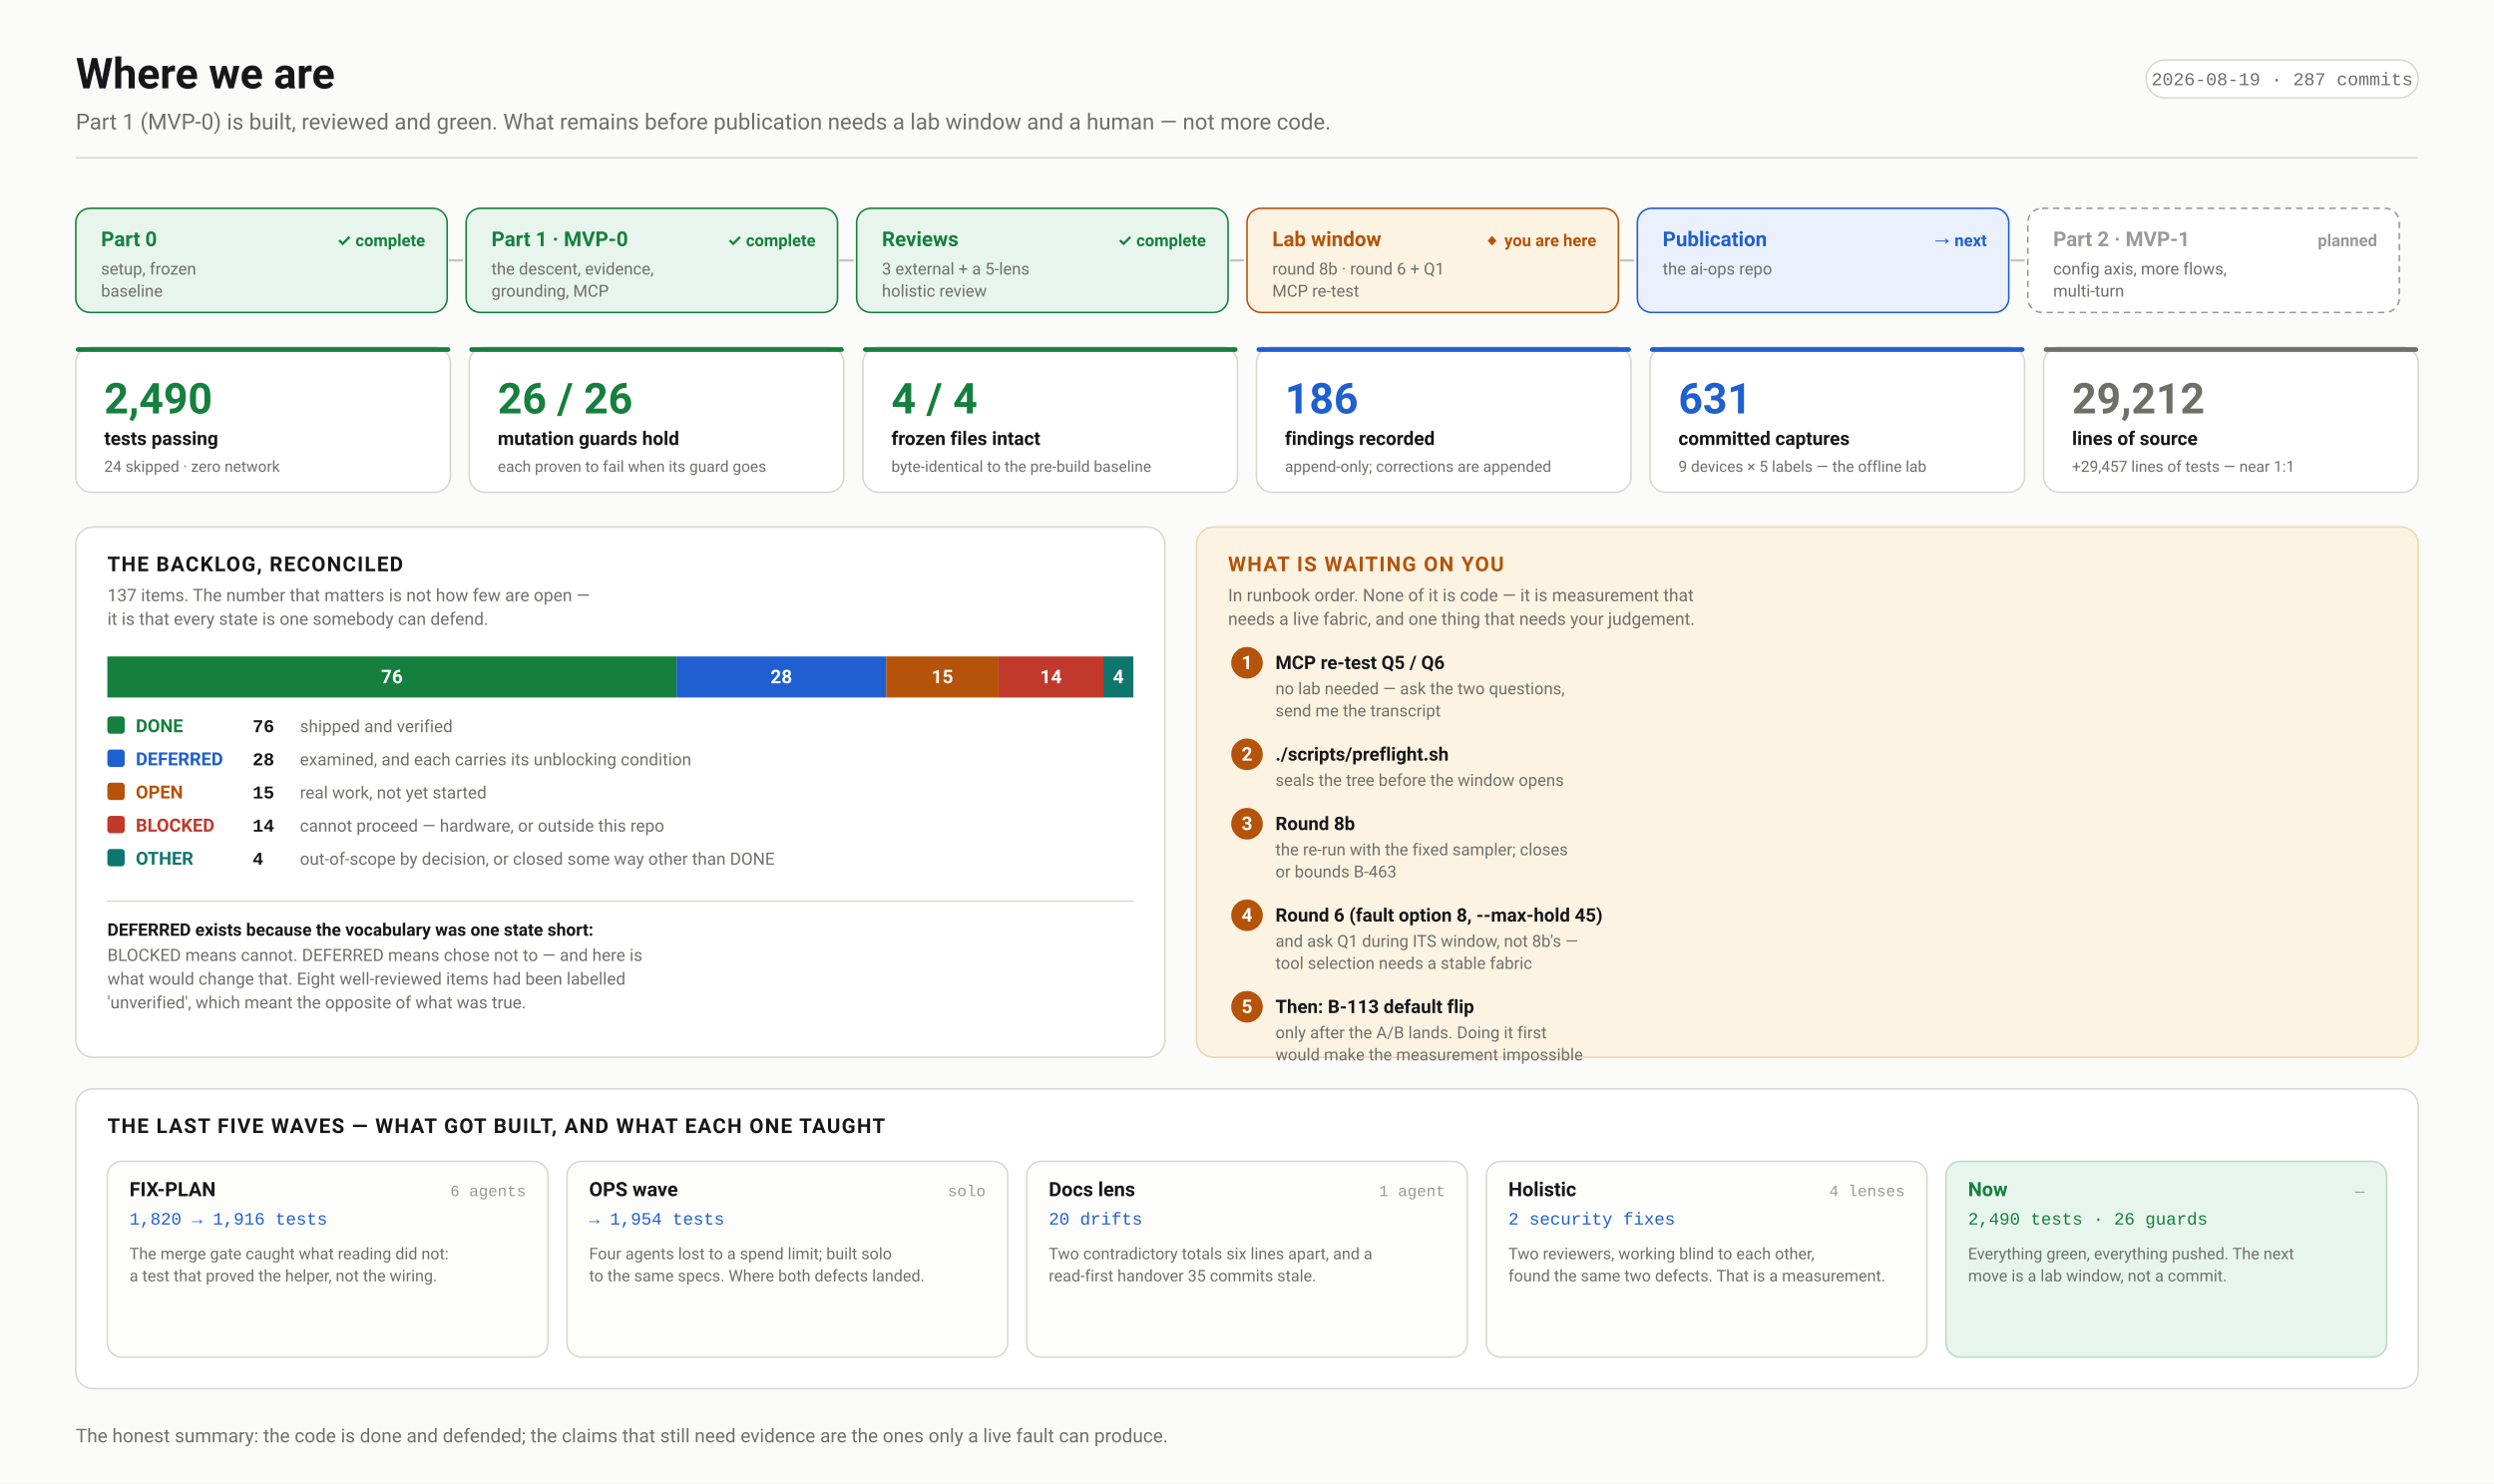
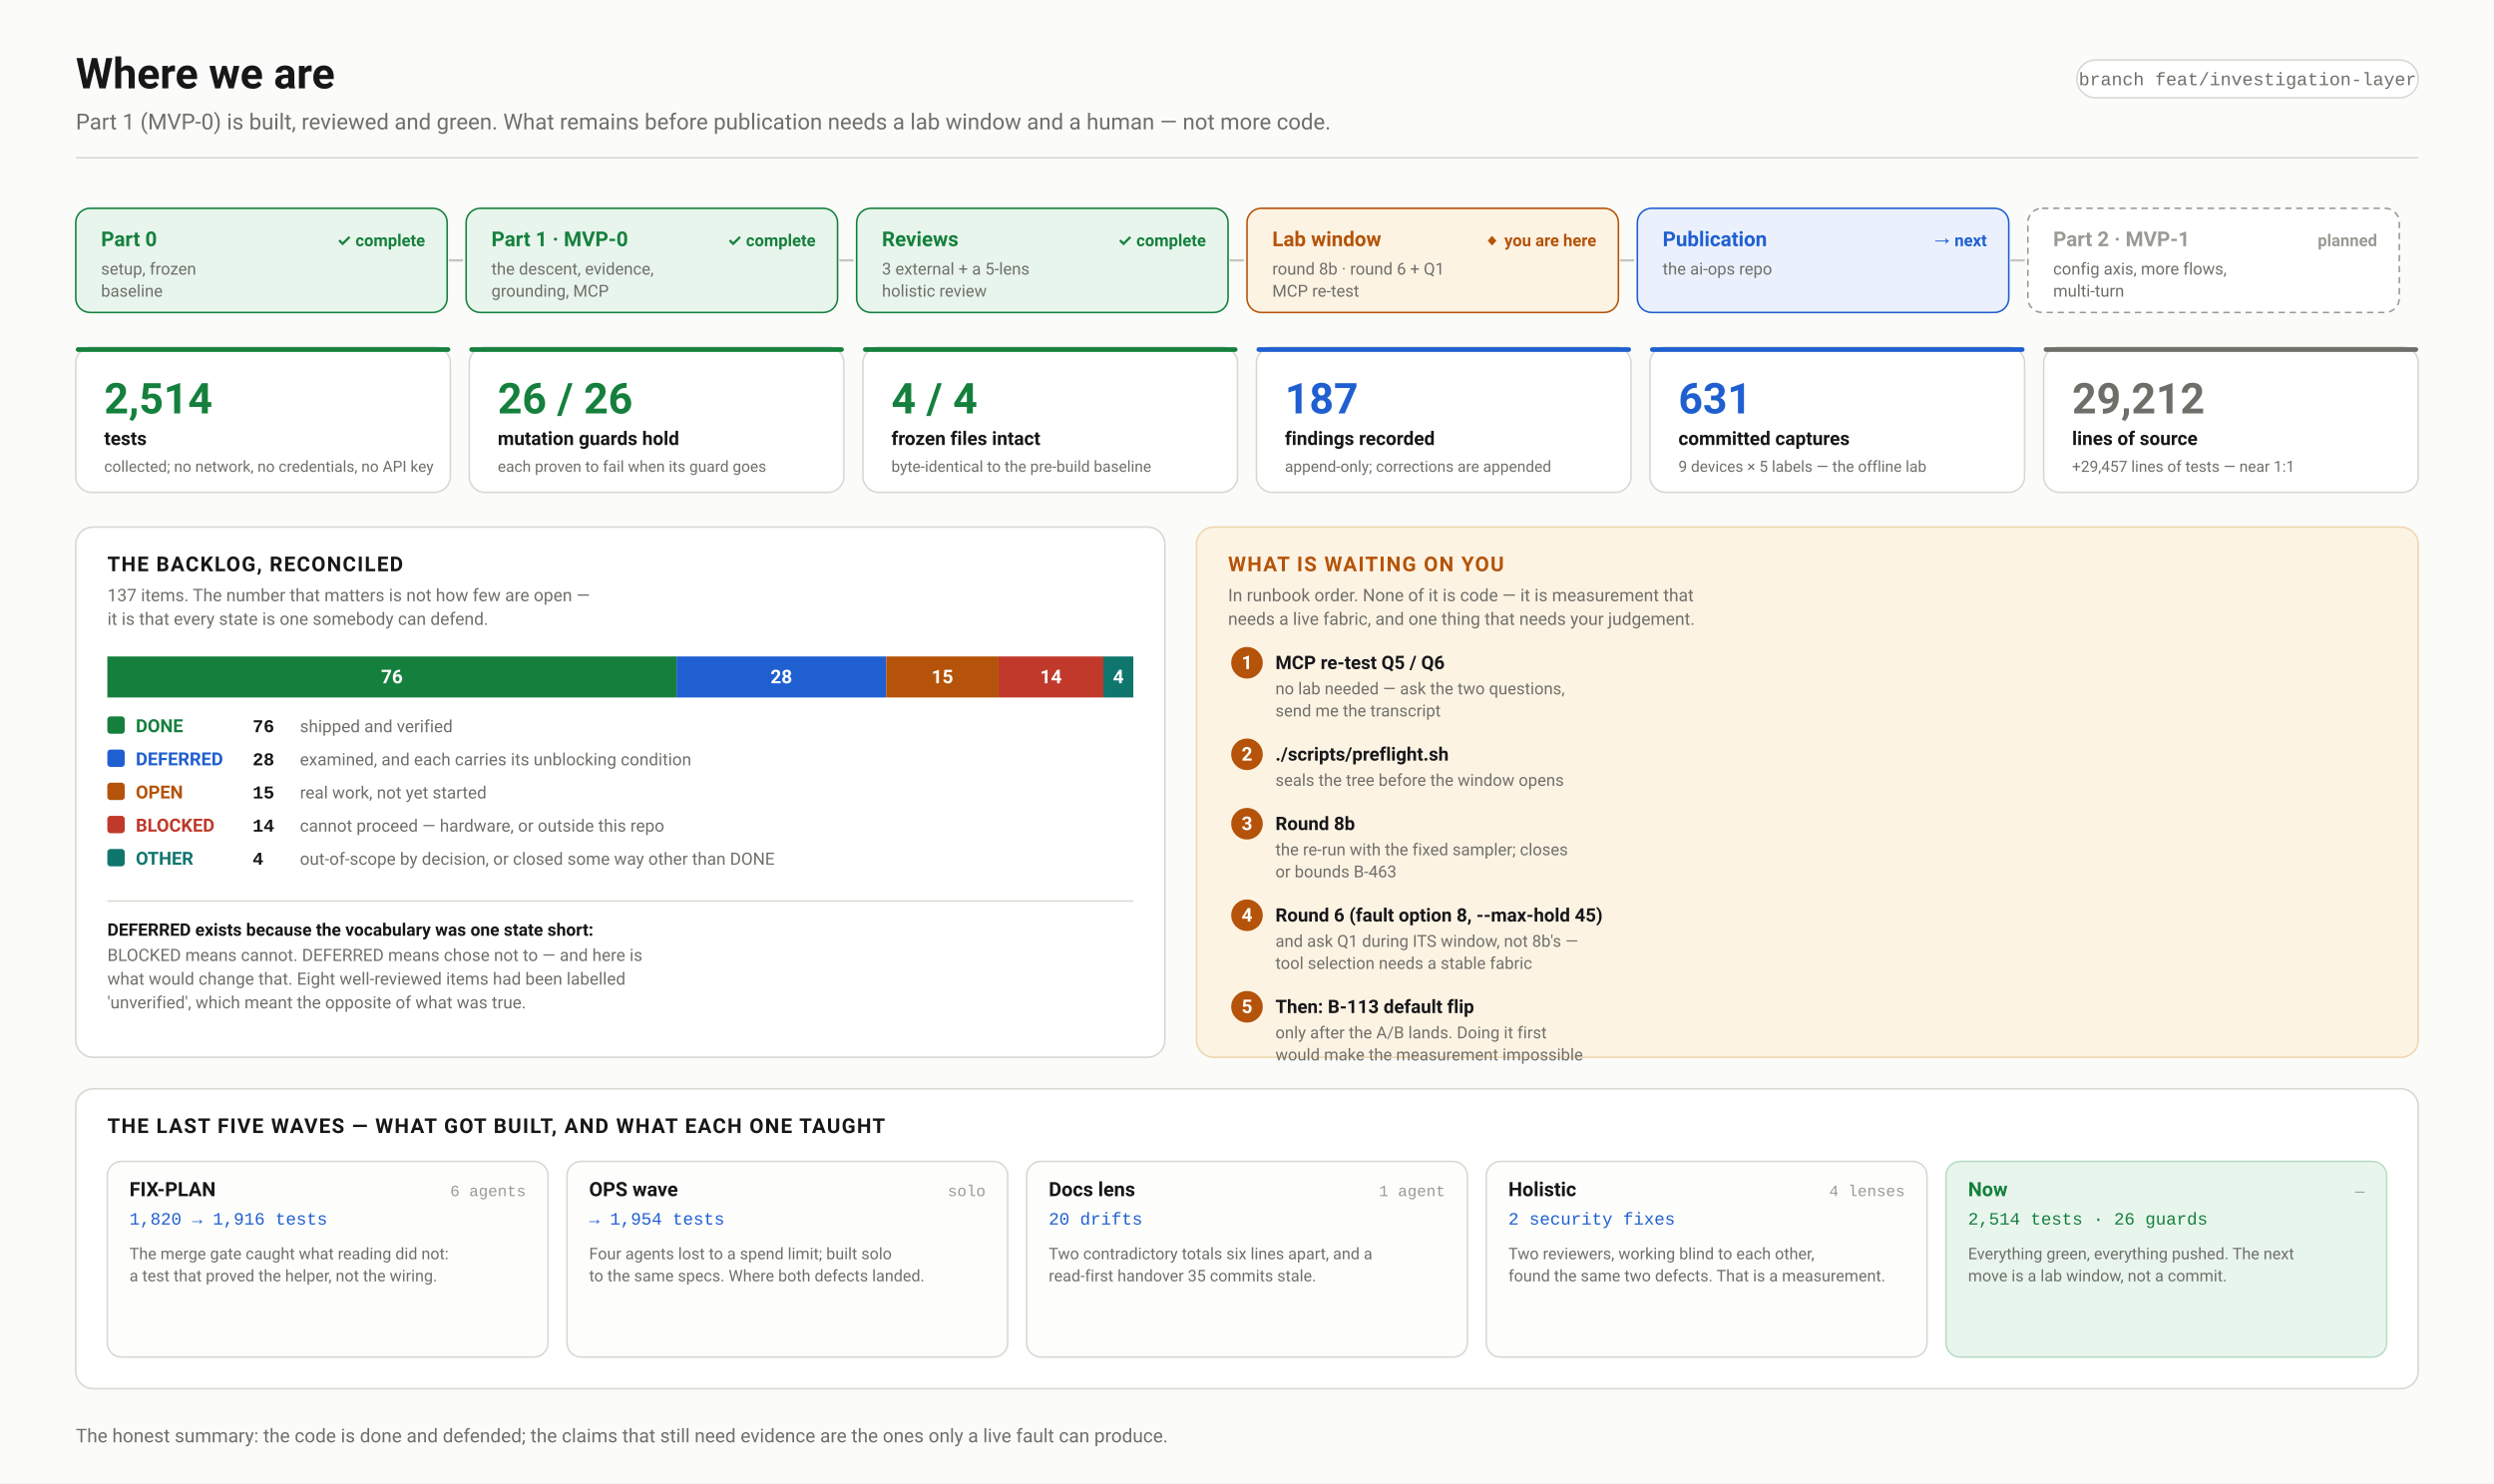
<svg xmlns="http://www.w3.org/2000/svg" width="1580" height="940" viewBox="0 0 1580 940" font-family="ui-sans-serif,-apple-system,'Segoe UI',Roboto,Helvetica,Arial,sans-serif">
  <defs>
    <marker id="arw" viewBox="0 0 10 10" refX="9" refY="5" markerWidth="6" markerHeight="6" orient="auto-start-reverse">
      <path d="M 0 0 L 10 5 L 0 10 z" fill="#6f6f6a" />
    </marker>
    <marker id="arwb" viewBox="0 0 10 10" refX="9" refY="5" markerWidth="6" markerHeight="6" orient="auto-start-reverse">
      <path d="M 0 0 L 10 5 L 0 10 z" fill="#1f5fd0" />
    </marker>
    <marker id="arwr" viewBox="0 0 10 10" refX="9" refY="5" markerWidth="6" markerHeight="6" orient="auto-start-reverse">
      <path d="M 0 0 L 10 5 L 0 10 z" fill="#c0392b" />
    </marker>
    <marker id="arwp" viewBox="0 0 10 10" refX="9" refY="5" markerWidth="6" markerHeight="6" orient="auto-start-reverse">
      <path d="M 0 0 L 10 5 L 0 10 z" fill="#6d28d9" />
    </marker>
    <marker id="arwg" viewBox="0 0 10 10" refX="9" refY="5" markerWidth="6" markerHeight="6" orient="auto-start-reverse">
      <path d="M 0 0 L 10 5 L 0 10 z" fill="#15803d" />
    </marker>
  </defs>
  <rect width="1580" height="940" fill="#fbfbf9" />
  <text x="48.0" y="56.0" font-family="ui-sans-serif,-apple-system,'Segoe UI',Roboto,Helvetica,Arial,sans-serif" font-size="27" font-weight="700" fill="#17171a" text-anchor="start">Where we are</text>
  <text x="48.0" y="82.0" font-family="ui-sans-serif,-apple-system,'Segoe UI',Roboto,Helvetica,Arial,sans-serif" font-size="14" font-weight="400" fill="#6f6f6a" text-anchor="start">Part 1 (MVP-0) is built, reviewed and green. What remains before publication needs a lab window and a human — not more code.</text>
-   <rect x="1359.6" y="38.0" width="172.4" height="24.0" rx="12" fill="#fff" stroke="#d8d8d2" stroke-width="1" />
-   <text x="1445.8" y="54.0" font-family="ui-monospace,'SF Mono',Menlo,Consolas,'Liberation Mono',monospace" font-size="11.5" font-weight="400" fill="#6f6f6a" text-anchor="middle">2026-08-19 · 287 commits</text>
+   <rect x="1315.7" y="38.0" width="216.3" height="24.0" rx="12" fill="#fff" stroke="#d8d8d2" stroke-width="1" />
+   <text x="1423.9" y="54.0" font-family="ui-monospace,'SF Mono',Menlo,Consolas,'Liberation Mono',monospace" font-size="11.5" font-weight="400" fill="#6f6f6a" text-anchor="middle">branch feat/investigation-layer</text>
  <line x1="48.0" y1="100.0" x2="1532.0" y2="100.0" stroke="#d8d8d2" stroke-width="1" />
  <rect x="48.0" y="132.0" width="235.3" height="66.0" rx="9" fill="#e8f5ec" stroke="#15803d" stroke-width="1" />
  <text x="64.0" y="156.0" font-family="ui-sans-serif,-apple-system,'Segoe UI',Roboto,Helvetica,Arial,sans-serif" font-size="13" font-weight="700" fill="#15803d" text-anchor="start">Part 0</text>
  <text x="64.0" y="174.0" font-family="ui-sans-serif,-apple-system,'Segoe UI',Roboto,Helvetica,Arial,sans-serif" font-size="10.5" font-weight="400" fill="#6f6f6a" text-anchor="start">setup, frozen</text>
  <text x="64.0" y="188.0" font-family="ui-sans-serif,-apple-system,'Segoe UI',Roboto,Helvetica,Arial,sans-serif" font-size="10.5" font-weight="400" fill="#6f6f6a" text-anchor="start">baseline</text>
  <text x="269.3" y="156.0" font-family="ui-sans-serif,-apple-system,'Segoe UI',Roboto,Helvetica,Arial,sans-serif" font-size="10.5" font-weight="700" fill="#15803d" text-anchor="end">✓ complete</text>
  <line x1="284.3" y1="165.0" x2="293.3" y2="165.0" stroke="#c6c6c0" stroke-width="1.5" />
  <rect x="295.3" y="132.0" width="235.3" height="66.0" rx="9" fill="#e8f5ec" stroke="#15803d" stroke-width="1" />
  <text x="311.3" y="156.0" font-family="ui-sans-serif,-apple-system,'Segoe UI',Roboto,Helvetica,Arial,sans-serif" font-size="13" font-weight="700" fill="#15803d" text-anchor="start">Part 1 · MVP-0</text>
  <text x="311.3" y="174.0" font-family="ui-sans-serif,-apple-system,'Segoe UI',Roboto,Helvetica,Arial,sans-serif" font-size="10.5" font-weight="400" fill="#6f6f6a" text-anchor="start">the descent, evidence,</text>
  <text x="311.3" y="188.0" font-family="ui-sans-serif,-apple-system,'Segoe UI',Roboto,Helvetica,Arial,sans-serif" font-size="10.5" font-weight="400" fill="#6f6f6a" text-anchor="start">grounding, MCP</text>
  <text x="516.7" y="156.0" font-family="ui-sans-serif,-apple-system,'Segoe UI',Roboto,Helvetica,Arial,sans-serif" font-size="10.5" font-weight="700" fill="#15803d" text-anchor="end">✓ complete</text>
  <line x1="531.7" y1="165.0" x2="540.7" y2="165.0" stroke="#c6c6c0" stroke-width="1.5" />
  <rect x="542.7" y="132.0" width="235.3" height="66.0" rx="9" fill="#e8f5ec" stroke="#15803d" stroke-width="1" />
  <text x="558.7" y="156.0" font-family="ui-sans-serif,-apple-system,'Segoe UI',Roboto,Helvetica,Arial,sans-serif" font-size="13" font-weight="700" fill="#15803d" text-anchor="start">Reviews</text>
  <text x="558.7" y="174.0" font-family="ui-sans-serif,-apple-system,'Segoe UI',Roboto,Helvetica,Arial,sans-serif" font-size="10.5" font-weight="400" fill="#6f6f6a" text-anchor="start">3 external + a 5-lens</text>
  <text x="558.7" y="188.0" font-family="ui-sans-serif,-apple-system,'Segoe UI',Roboto,Helvetica,Arial,sans-serif" font-size="10.5" font-weight="400" fill="#6f6f6a" text-anchor="start">holistic review</text>
  <text x="764.0" y="156.0" font-family="ui-sans-serif,-apple-system,'Segoe UI',Roboto,Helvetica,Arial,sans-serif" font-size="10.5" font-weight="700" fill="#15803d" text-anchor="end">✓ complete</text>
  <line x1="779.0" y1="165.0" x2="788.0" y2="165.0" stroke="#c6c6c0" stroke-width="1.5" />
  <rect x="790.0" y="132.0" width="235.3" height="66.0" rx="9" fill="#fdf3e3" stroke="#b45309" stroke-width="1" />
  <text x="806.0" y="156.0" font-family="ui-sans-serif,-apple-system,'Segoe UI',Roboto,Helvetica,Arial,sans-serif" font-size="13" font-weight="700" fill="#b45309" text-anchor="start">Lab window</text>
  <text x="806.0" y="174.0" font-family="ui-sans-serif,-apple-system,'Segoe UI',Roboto,Helvetica,Arial,sans-serif" font-size="10.5" font-weight="400" fill="#6f6f6a" text-anchor="start">round 8b · round 6 + Q1</text>
  <text x="806.0" y="188.0" font-family="ui-sans-serif,-apple-system,'Segoe UI',Roboto,Helvetica,Arial,sans-serif" font-size="10.5" font-weight="400" fill="#6f6f6a" text-anchor="start">MCP re-test</text>
  <text x="1011.3" y="156.0" font-family="ui-sans-serif,-apple-system,'Segoe UI',Roboto,Helvetica,Arial,sans-serif" font-size="10.5" font-weight="700" fill="#b45309" text-anchor="end">◆ you are here</text>
  <line x1="1026.3" y1="165.0" x2="1035.3" y2="165.0" stroke="#c6c6c0" stroke-width="1.5" />
  <rect x="1037.3" y="132.0" width="235.3" height="66.0" rx="9" fill="#eaf1fd" stroke="#1f5fd0" stroke-width="1" />
  <text x="1053.3" y="156.0" font-family="ui-sans-serif,-apple-system,'Segoe UI',Roboto,Helvetica,Arial,sans-serif" font-size="13" font-weight="700" fill="#1f5fd0" text-anchor="start">Publication</text>
  <text x="1053.3" y="174.0" font-family="ui-sans-serif,-apple-system,'Segoe UI',Roboto,Helvetica,Arial,sans-serif" font-size="10.5" font-weight="400" fill="#6f6f6a" text-anchor="start">the ai-ops repo</text>
  <text x="1258.7" y="156.0" font-family="ui-sans-serif,-apple-system,'Segoe UI',Roboto,Helvetica,Arial,sans-serif" font-size="10.5" font-weight="700" fill="#1f5fd0" text-anchor="end">→ next</text>
  <line x1="1273.7" y1="165.0" x2="1282.7" y2="165.0" stroke="#c6c6c0" stroke-width="1.5" />
  <rect x="1284.7" y="132.0" width="235.3" height="66.0" rx="9" fill="#ffffff" stroke="#9a9a94" stroke-width="1" stroke-dasharray="4 3" />
  <text x="1300.7" y="156.0" font-family="ui-sans-serif,-apple-system,'Segoe UI',Roboto,Helvetica,Arial,sans-serif" font-size="13" font-weight="700" fill="#9a9a94" text-anchor="start">Part 2 · MVP-1</text>
  <text x="1300.7" y="174.0" font-family="ui-sans-serif,-apple-system,'Segoe UI',Roboto,Helvetica,Arial,sans-serif" font-size="10.5" font-weight="400" fill="#6f6f6a" text-anchor="start">config axis, more flows,</text>
  <text x="1300.7" y="188.0" font-family="ui-sans-serif,-apple-system,'Segoe UI',Roboto,Helvetica,Arial,sans-serif" font-size="10.5" font-weight="400" fill="#6f6f6a" text-anchor="start">multi-turn</text>
  <text x="1506.0" y="156.0" font-family="ui-sans-serif,-apple-system,'Segoe UI',Roboto,Helvetica,Arial,sans-serif" font-size="10.5" font-weight="700" fill="#9a9a94" text-anchor="end">planned</text>
  <rect x="48.0" y="220.0" width="237.3" height="92.0" rx="10" fill="#ffffff" stroke="#d8d8d2" stroke-width="1" />
  <rect x="48.0" y="220.0" width="237.3" height="3.0" rx="1.5" fill="#15803d" stroke="none" stroke-width="1" />
-   <text x="66.0" y="262.0" font-family="ui-sans-serif,-apple-system,'Segoe UI',Roboto,Helvetica,Arial,sans-serif" font-size="27" font-weight="700" fill="#15803d" text-anchor="start">2,490</text>
-   <text x="66.0" y="282.0" font-family="ui-sans-serif,-apple-system,'Segoe UI',Roboto,Helvetica,Arial,sans-serif" font-size="12" font-weight="600" fill="#17171a" text-anchor="start">tests passing</text>
-   <text x="66.0" y="299.0" font-family="ui-sans-serif,-apple-system,'Segoe UI',Roboto,Helvetica,Arial,sans-serif" font-size="9.8" font-weight="400" fill="#6f6f6a" text-anchor="start">24 skipped · zero network</text>
+   <text x="66.0" y="262.0" font-family="ui-sans-serif,-apple-system,'Segoe UI',Roboto,Helvetica,Arial,sans-serif" font-size="27" font-weight="700" fill="#15803d" text-anchor="start">2,514</text>
+   <text x="66.0" y="282.0" font-family="ui-sans-serif,-apple-system,'Segoe UI',Roboto,Helvetica,Arial,sans-serif" font-size="12" font-weight="600" fill="#17171a" text-anchor="start">tests</text>
+   <text x="66.0" y="299.0" font-family="ui-sans-serif,-apple-system,'Segoe UI',Roboto,Helvetica,Arial,sans-serif" font-size="9.8" font-weight="400" fill="#6f6f6a" text-anchor="start">collected; no network, no credentials, no API key</text>
  <rect x="297.3" y="220.0" width="237.3" height="92.0" rx="10" fill="#ffffff" stroke="#d8d8d2" stroke-width="1" />
  <rect x="297.3" y="220.0" width="237.3" height="3.0" rx="1.5" fill="#15803d" stroke="none" stroke-width="1" />
  <text x="315.3" y="262.0" font-family="ui-sans-serif,-apple-system,'Segoe UI',Roboto,Helvetica,Arial,sans-serif" font-size="27" font-weight="700" fill="#15803d" text-anchor="start">26 / 26</text>
  <text x="315.3" y="282.0" font-family="ui-sans-serif,-apple-system,'Segoe UI',Roboto,Helvetica,Arial,sans-serif" font-size="12" font-weight="600" fill="#17171a" text-anchor="start">mutation guards hold</text>
  <text x="315.3" y="299.0" font-family="ui-sans-serif,-apple-system,'Segoe UI',Roboto,Helvetica,Arial,sans-serif" font-size="9.8" font-weight="400" fill="#6f6f6a" text-anchor="start">each proven to fail when its guard goes</text>
  <rect x="546.7" y="220.0" width="237.3" height="92.0" rx="10" fill="#ffffff" stroke="#d8d8d2" stroke-width="1" />
  <rect x="546.7" y="220.0" width="237.3" height="3.0" rx="1.5" fill="#15803d" stroke="none" stroke-width="1" />
  <text x="564.7" y="262.0" font-family="ui-sans-serif,-apple-system,'Segoe UI',Roboto,Helvetica,Arial,sans-serif" font-size="27" font-weight="700" fill="#15803d" text-anchor="start">4 / 4</text>
  <text x="564.7" y="282.0" font-family="ui-sans-serif,-apple-system,'Segoe UI',Roboto,Helvetica,Arial,sans-serif" font-size="12" font-weight="600" fill="#17171a" text-anchor="start">frozen files intact</text>
  <text x="564.7" y="299.0" font-family="ui-sans-serif,-apple-system,'Segoe UI',Roboto,Helvetica,Arial,sans-serif" font-size="9.8" font-weight="400" fill="#6f6f6a" text-anchor="start">byte-identical to the pre-build baseline</text>
  <rect x="796.0" y="220.0" width="237.3" height="92.0" rx="10" fill="#ffffff" stroke="#d8d8d2" stroke-width="1" />
  <rect x="796.0" y="220.0" width="237.3" height="3.0" rx="1.5" fill="#1f5fd0" stroke="none" stroke-width="1" />
-   <text x="814.0" y="262.0" font-family="ui-sans-serif,-apple-system,'Segoe UI',Roboto,Helvetica,Arial,sans-serif" font-size="27" font-weight="700" fill="#1f5fd0" text-anchor="start">186</text>
+   <text x="814.0" y="262.0" font-family="ui-sans-serif,-apple-system,'Segoe UI',Roboto,Helvetica,Arial,sans-serif" font-size="27" font-weight="700" fill="#1f5fd0" text-anchor="start">187</text>
  <text x="814.0" y="282.0" font-family="ui-sans-serif,-apple-system,'Segoe UI',Roboto,Helvetica,Arial,sans-serif" font-size="12" font-weight="600" fill="#17171a" text-anchor="start">findings recorded</text>
  <text x="814.0" y="299.0" font-family="ui-sans-serif,-apple-system,'Segoe UI',Roboto,Helvetica,Arial,sans-serif" font-size="9.8" font-weight="400" fill="#6f6f6a" text-anchor="start">append-only; corrections are appended</text>
  <rect x="1045.3" y="220.0" width="237.3" height="92.0" rx="10" fill="#ffffff" stroke="#d8d8d2" stroke-width="1" />
  <rect x="1045.3" y="220.0" width="237.3" height="3.0" rx="1.5" fill="#1f5fd0" stroke="none" stroke-width="1" />
  <text x="1063.3" y="262.0" font-family="ui-sans-serif,-apple-system,'Segoe UI',Roboto,Helvetica,Arial,sans-serif" font-size="27" font-weight="700" fill="#1f5fd0" text-anchor="start">631</text>
  <text x="1063.3" y="282.0" font-family="ui-sans-serif,-apple-system,'Segoe UI',Roboto,Helvetica,Arial,sans-serif" font-size="12" font-weight="600" fill="#17171a" text-anchor="start">committed captures</text>
  <text x="1063.3" y="299.0" font-family="ui-sans-serif,-apple-system,'Segoe UI',Roboto,Helvetica,Arial,sans-serif" font-size="9.8" font-weight="400" fill="#6f6f6a" text-anchor="start">9 devices × 5 labels — the offline lab</text>
  <rect x="1294.7" y="220.0" width="237.3" height="92.0" rx="10" fill="#ffffff" stroke="#d8d8d2" stroke-width="1" />
  <rect x="1294.7" y="220.0" width="237.3" height="3.0" rx="1.5" fill="#6f6f6a" stroke="none" stroke-width="1" />
  <text x="1312.7" y="262.0" font-family="ui-sans-serif,-apple-system,'Segoe UI',Roboto,Helvetica,Arial,sans-serif" font-size="27" font-weight="700" fill="#6f6f6a" text-anchor="start">29,212</text>
  <text x="1312.7" y="282.0" font-family="ui-sans-serif,-apple-system,'Segoe UI',Roboto,Helvetica,Arial,sans-serif" font-size="12" font-weight="600" fill="#17171a" text-anchor="start">lines of source</text>
  <text x="1312.7" y="299.0" font-family="ui-sans-serif,-apple-system,'Segoe UI',Roboto,Helvetica,Arial,sans-serif" font-size="9.8" font-weight="400" fill="#6f6f6a" text-anchor="start">+29,457 lines of tests — near 1:1</text>
  <rect x="48.0" y="334.0" width="690.0" height="336.0" rx="11" fill="#ffffff" stroke="#d8d8d2" stroke-width="1" />
  <text x="68.0" y="362.0" font-family="ui-sans-serif,-apple-system,'Segoe UI',Roboto,Helvetica,Arial,sans-serif" font-size="13" font-weight="700" fill="#17171a" text-anchor="start" letter-spacing="0.8">THE BACKLOG, RECONCILED</text>
  <text x="68.0" y="381.0" font-family="ui-sans-serif,-apple-system,'Segoe UI',Roboto,Helvetica,Arial,sans-serif" font-size="11" font-weight="400" fill="#6f6f6a" text-anchor="start">137 items. The number that matters is not how few are open —</text>
  <text x="68.0" y="396.0" font-family="ui-sans-serif,-apple-system,'Segoe UI',Roboto,Helvetica,Arial,sans-serif" font-size="11" font-weight="400" fill="#6f6f6a" text-anchor="start">it is that every state is one somebody can defend.</text>
  <rect x="68.0" y="416.0" width="360.6" height="26.0" rx="0" fill="#15803d" stroke="none" stroke-width="1" />
  <text x="248.3" y="433.0" font-family="ui-sans-serif,-apple-system,'Segoe UI',Roboto,Helvetica,Arial,sans-serif" font-size="12" font-weight="700" fill="#fff" text-anchor="middle">76</text>
  <rect x="428.6" y="416.0" width="132.8" height="26.0" rx="0" fill="#1f5fd0" stroke="none" stroke-width="1" />
  <text x="495.0" y="433.0" font-family="ui-sans-serif,-apple-system,'Segoe UI',Roboto,Helvetica,Arial,sans-serif" font-size="12" font-weight="700" fill="#fff" text-anchor="middle">28</text>
  <rect x="561.4" y="416.0" width="71.2" height="26.0" rx="0" fill="#b45309" stroke="none" stroke-width="1" />
  <text x="597.0" y="433.0" font-family="ui-sans-serif,-apple-system,'Segoe UI',Roboto,Helvetica,Arial,sans-serif" font-size="12" font-weight="700" fill="#fff" text-anchor="middle">15</text>
  <rect x="632.6" y="416.0" width="66.4" height="26.0" rx="0" fill="#c0392b" stroke="none" stroke-width="1" />
  <text x="665.8" y="433.0" font-family="ui-sans-serif,-apple-system,'Segoe UI',Roboto,Helvetica,Arial,sans-serif" font-size="12" font-weight="700" fill="#fff" text-anchor="middle">14</text>
  <rect x="699.0" y="416.0" width="19.0" height="26.0" rx="0" fill="#0f766e" stroke="none" stroke-width="1" />
  <text x="708.5" y="433.0" font-family="ui-sans-serif,-apple-system,'Segoe UI',Roboto,Helvetica,Arial,sans-serif" font-size="12" font-weight="700" fill="#fff" text-anchor="middle">4</text>
  <rect x="68.0" y="416.0" width="650.0" height="26.0" rx="0" fill="none" stroke="#ffffff" stroke-width="0" />
  <rect x="68.0" y="454.0" width="11.0" height="11.0" rx="2" fill="#15803d" stroke="none" stroke-width="1" />
  <text x="86.0" y="464.0" font-family="ui-sans-serif,-apple-system,'Segoe UI',Roboto,Helvetica,Arial,sans-serif" font-size="11.5" font-weight="650" fill="#15803d" text-anchor="start">DONE</text>
  <text x="160.0" y="464.0" font-family="ui-monospace,'SF Mono',Menlo,Consolas,'Liberation Mono',monospace" font-size="11.5" font-weight="700" fill="#17171a" text-anchor="start">76</text>
  <text x="190.0" y="464.0" font-family="ui-sans-serif,-apple-system,'Segoe UI',Roboto,Helvetica,Arial,sans-serif" font-size="10.8" font-weight="400" fill="#6f6f6a" text-anchor="start">shipped and verified</text>
  <rect x="68.0" y="475.0" width="11.0" height="11.0" rx="2" fill="#1f5fd0" stroke="none" stroke-width="1" />
  <text x="86.0" y="485.0" font-family="ui-sans-serif,-apple-system,'Segoe UI',Roboto,Helvetica,Arial,sans-serif" font-size="11.5" font-weight="650" fill="#1f5fd0" text-anchor="start">DEFERRED</text>
  <text x="160.0" y="485.0" font-family="ui-monospace,'SF Mono',Menlo,Consolas,'Liberation Mono',monospace" font-size="11.5" font-weight="700" fill="#17171a" text-anchor="start">28</text>
  <text x="190.0" y="485.0" font-family="ui-sans-serif,-apple-system,'Segoe UI',Roboto,Helvetica,Arial,sans-serif" font-size="10.8" font-weight="400" fill="#6f6f6a" text-anchor="start">examined, and each carries its unblocking condition</text>
  <rect x="68.0" y="496.0" width="11.0" height="11.0" rx="2" fill="#b45309" stroke="none" stroke-width="1" />
  <text x="86.0" y="506.0" font-family="ui-sans-serif,-apple-system,'Segoe UI',Roboto,Helvetica,Arial,sans-serif" font-size="11.5" font-weight="650" fill="#b45309" text-anchor="start">OPEN</text>
  <text x="160.0" y="506.0" font-family="ui-monospace,'SF Mono',Menlo,Consolas,'Liberation Mono',monospace" font-size="11.5" font-weight="700" fill="#17171a" text-anchor="start">15</text>
  <text x="190.0" y="506.0" font-family="ui-sans-serif,-apple-system,'Segoe UI',Roboto,Helvetica,Arial,sans-serif" font-size="10.8" font-weight="400" fill="#6f6f6a" text-anchor="start">real work, not yet started</text>
  <rect x="68.0" y="517.0" width="11.0" height="11.0" rx="2" fill="#c0392b" stroke="none" stroke-width="1" />
  <text x="86.0" y="527.0" font-family="ui-sans-serif,-apple-system,'Segoe UI',Roboto,Helvetica,Arial,sans-serif" font-size="11.5" font-weight="650" fill="#c0392b" text-anchor="start">BLOCKED</text>
  <text x="160.0" y="527.0" font-family="ui-monospace,'SF Mono',Menlo,Consolas,'Liberation Mono',monospace" font-size="11.5" font-weight="700" fill="#17171a" text-anchor="start">14</text>
  <text x="190.0" y="527.0" font-family="ui-sans-serif,-apple-system,'Segoe UI',Roboto,Helvetica,Arial,sans-serif" font-size="10.8" font-weight="400" fill="#6f6f6a" text-anchor="start">cannot proceed — hardware, or outside this repo</text>
  <rect x="68.0" y="538.0" width="11.0" height="11.0" rx="2" fill="#0f766e" stroke="none" stroke-width="1" />
  <text x="86.0" y="548.0" font-family="ui-sans-serif,-apple-system,'Segoe UI',Roboto,Helvetica,Arial,sans-serif" font-size="11.5" font-weight="650" fill="#0f766e" text-anchor="start">OTHER</text>
  <text x="160.0" y="548.0" font-family="ui-monospace,'SF Mono',Menlo,Consolas,'Liberation Mono',monospace" font-size="11.5" font-weight="700" fill="#17171a" text-anchor="start">4</text>
  <text x="190.0" y="548.0" font-family="ui-sans-serif,-apple-system,'Segoe UI',Roboto,Helvetica,Arial,sans-serif" font-size="10.8" font-weight="400" fill="#6f6f6a" text-anchor="start">out-of-scope by decision, or closed some way other than DONE</text>
  <line x1="68.0" y1="571.0" x2="718.0" y2="571.0" stroke="#d8d8d2" stroke-width="1" />
  <text x="68.0" y="593.0" font-family="ui-sans-serif,-apple-system,'Segoe UI',Roboto,Helvetica,Arial,sans-serif" font-size="11" font-weight="600" fill="#17171a" text-anchor="start">DEFERRED exists because the vocabulary was one state short:</text>
  <text x="68.0" y="609.0" font-family="ui-sans-serif,-apple-system,'Segoe UI',Roboto,Helvetica,Arial,sans-serif" font-size="10.8" font-weight="400" fill="#6f6f6a" text-anchor="start">BLOCKED means cannot. DEFERRED means chose not to — and here is</text>
  <text x="68.0" y="624.0" font-family="ui-sans-serif,-apple-system,'Segoe UI',Roboto,Helvetica,Arial,sans-serif" font-size="10.8" font-weight="400" fill="#6f6f6a" text-anchor="start">what would change that. Eight well-reviewed items had been labelled</text>
  <text x="68.0" y="639.0" font-family="ui-sans-serif,-apple-system,'Segoe UI',Roboto,Helvetica,Arial,sans-serif" font-size="10.8" font-weight="400" fill="#6f6f6a" text-anchor="start">'unverified', which meant the opposite of what was true.</text>
  <rect x="758.0" y="334.0" width="774.0" height="336.0" rx="11" fill="#fdf3e3" stroke="#eed7ae" stroke-width="1" />
  <text x="778.0" y="362.0" font-family="ui-sans-serif,-apple-system,'Segoe UI',Roboto,Helvetica,Arial,sans-serif" font-size="13" font-weight="700" fill="#b45309" text-anchor="start" letter-spacing="0.8">WHAT IS WAITING ON YOU</text>
  <text x="778.0" y="381.0" font-family="ui-sans-serif,-apple-system,'Segoe UI',Roboto,Helvetica,Arial,sans-serif" font-size="11" font-weight="400" fill="#6f6f6a" text-anchor="start">In runbook order. None of it is code — it is measurement that</text>
  <text x="778.0" y="396.0" font-family="ui-sans-serif,-apple-system,'Segoe UI',Roboto,Helvetica,Arial,sans-serif" font-size="11" font-weight="400" fill="#6f6f6a" text-anchor="start">needs a live fabric, and one thing that needs your judgement.</text>
  <circle cx="790.0" cy="420.0" r="10" fill="#b45309" />
  <text x="790.0" y="424.0" font-family="ui-sans-serif,-apple-system,'Segoe UI',Roboto,Helvetica,Arial,sans-serif" font-size="12" font-weight="700" fill="#fff" text-anchor="middle">1</text>
  <text x="808.0" y="424.0" font-family="ui-sans-serif,-apple-system,'Segoe UI',Roboto,Helvetica,Arial,sans-serif" font-size="11.8" font-weight="650" fill="#17171a" text-anchor="start">MCP re-test Q5 / Q6</text>
  <text x="808.0" y="440.0" font-family="ui-sans-serif,-apple-system,'Segoe UI',Roboto,Helvetica,Arial,sans-serif" font-size="10.5" font-weight="400" fill="#6f6f6a" text-anchor="start">no lab needed — ask the two questions,</text>
  <text x="808.0" y="454.0" font-family="ui-sans-serif,-apple-system,'Segoe UI',Roboto,Helvetica,Arial,sans-serif" font-size="10.5" font-weight="400" fill="#6f6f6a" text-anchor="start">send me the transcript</text>
  <circle cx="790.0" cy="478.0" r="10" fill="#b45309" />
  <text x="790.0" y="482.0" font-family="ui-sans-serif,-apple-system,'Segoe UI',Roboto,Helvetica,Arial,sans-serif" font-size="12" font-weight="700" fill="#fff" text-anchor="middle">2</text>
  <text x="808.0" y="482.0" font-family="ui-sans-serif,-apple-system,'Segoe UI',Roboto,Helvetica,Arial,sans-serif" font-size="11.8" font-weight="650" fill="#17171a" text-anchor="start">./scripts/preflight.sh</text>
  <text x="808.0" y="498.0" font-family="ui-sans-serif,-apple-system,'Segoe UI',Roboto,Helvetica,Arial,sans-serif" font-size="10.5" font-weight="400" fill="#6f6f6a" text-anchor="start">seals the tree before the window opens</text>
  <circle cx="790.0" cy="522.0" r="10" fill="#b45309" />
  <text x="790.0" y="526.0" font-family="ui-sans-serif,-apple-system,'Segoe UI',Roboto,Helvetica,Arial,sans-serif" font-size="12" font-weight="700" fill="#fff" text-anchor="middle">3</text>
  <text x="808.0" y="526.0" font-family="ui-sans-serif,-apple-system,'Segoe UI',Roboto,Helvetica,Arial,sans-serif" font-size="11.8" font-weight="650" fill="#17171a" text-anchor="start">Round 8b</text>
  <text x="808.0" y="542.0" font-family="ui-sans-serif,-apple-system,'Segoe UI',Roboto,Helvetica,Arial,sans-serif" font-size="10.5" font-weight="400" fill="#6f6f6a" text-anchor="start">the re-run with the fixed sampler; closes</text>
  <text x="808.0" y="556.0" font-family="ui-sans-serif,-apple-system,'Segoe UI',Roboto,Helvetica,Arial,sans-serif" font-size="10.5" font-weight="400" fill="#6f6f6a" text-anchor="start">or bounds B-463</text>
  <circle cx="790.0" cy="580.0" r="10" fill="#b45309" />
  <text x="790.0" y="584.0" font-family="ui-sans-serif,-apple-system,'Segoe UI',Roboto,Helvetica,Arial,sans-serif" font-size="12" font-weight="700" fill="#fff" text-anchor="middle">4</text>
  <text x="808.0" y="584.0" font-family="ui-sans-serif,-apple-system,'Segoe UI',Roboto,Helvetica,Arial,sans-serif" font-size="11.8" font-weight="650" fill="#17171a" text-anchor="start">Round 6 (fault option 8, --max-hold 45)</text>
  <text x="808.0" y="600.0" font-family="ui-sans-serif,-apple-system,'Segoe UI',Roboto,Helvetica,Arial,sans-serif" font-size="10.5" font-weight="400" fill="#6f6f6a" text-anchor="start">and ask Q1 during ITS window, not 8b's —</text>
  <text x="808.0" y="614.0" font-family="ui-sans-serif,-apple-system,'Segoe UI',Roboto,Helvetica,Arial,sans-serif" font-size="10.5" font-weight="400" fill="#6f6f6a" text-anchor="start">tool selection needs a stable fabric</text>
  <circle cx="790.0" cy="638.0" r="10" fill="#b45309" />
  <text x="790.0" y="642.0" font-family="ui-sans-serif,-apple-system,'Segoe UI',Roboto,Helvetica,Arial,sans-serif" font-size="12" font-weight="700" fill="#fff" text-anchor="middle">5</text>
  <text x="808.0" y="642.0" font-family="ui-sans-serif,-apple-system,'Segoe UI',Roboto,Helvetica,Arial,sans-serif" font-size="11.8" font-weight="650" fill="#17171a" text-anchor="start">Then: B-113 default flip</text>
  <text x="808.0" y="658.0" font-family="ui-sans-serif,-apple-system,'Segoe UI',Roboto,Helvetica,Arial,sans-serif" font-size="10.5" font-weight="400" fill="#6f6f6a" text-anchor="start">only after the A/B lands. Doing it first</text>
  <text x="808.0" y="672.0" font-family="ui-sans-serif,-apple-system,'Segoe UI',Roboto,Helvetica,Arial,sans-serif" font-size="10.5" font-weight="400" fill="#6f6f6a" text-anchor="start">would make the measurement impossible</text>
  <rect x="48.0" y="690.0" width="1484.0" height="190.0" rx="11" fill="#ffffff" stroke="#d8d8d2" stroke-width="1" />
  <text x="68.0" y="718.0" font-family="ui-sans-serif,-apple-system,'Segoe UI',Roboto,Helvetica,Arial,sans-serif" font-size="13" font-weight="700" fill="#17171a" text-anchor="start" letter-spacing="0.8">THE LAST FIVE WAVES — WHAT GOT BUILT, AND WHAT EACH ONE TAUGHT</text>
  <rect x="68.0" y="736.0" width="279.2" height="124.0" rx="9" fill="#fdfdfc" stroke="#d8d8d2" stroke-width="1" />
  <text x="82.0" y="758.0" font-family="ui-sans-serif,-apple-system,'Segoe UI',Roboto,Helvetica,Arial,sans-serif" font-size="12.5" font-weight="700" fill="#17171a" text-anchor="start">FIX-PLAN</text>
  <text x="333.2" y="758.0" font-family="ui-monospace,'SF Mono',Menlo,Consolas,'Liberation Mono',monospace" font-size="10" font-weight="400" fill="#9a9a94" text-anchor="end">6 agents</text>
  <text x="82.0" y="776.0" font-family="ui-monospace,'SF Mono',Menlo,Consolas,'Liberation Mono',monospace" font-size="11" font-weight="400" fill="#1f5fd0" text-anchor="start">1,820 → 1,916 tests</text>
  <text x="82.0" y="798.0" font-family="ui-sans-serif,-apple-system,'Segoe UI',Roboto,Helvetica,Arial,sans-serif" font-size="10.2" font-weight="400" fill="#6f6f6a" text-anchor="start">The merge gate caught what reading did not:</text>
  <text x="82.0" y="812.0" font-family="ui-sans-serif,-apple-system,'Segoe UI',Roboto,Helvetica,Arial,sans-serif" font-size="10.2" font-weight="400" fill="#6f6f6a" text-anchor="start">a test that proved the helper, not the wiring.</text>
  <rect x="359.2" y="736.0" width="279.2" height="124.0" rx="9" fill="#fdfdfc" stroke="#d8d8d2" stroke-width="1" />
  <text x="373.2" y="758.0" font-family="ui-sans-serif,-apple-system,'Segoe UI',Roboto,Helvetica,Arial,sans-serif" font-size="12.5" font-weight="700" fill="#17171a" text-anchor="start">OPS wave</text>
  <text x="624.4" y="758.0" font-family="ui-monospace,'SF Mono',Menlo,Consolas,'Liberation Mono',monospace" font-size="10" font-weight="400" fill="#9a9a94" text-anchor="end">solo</text>
  <text x="373.2" y="776.0" font-family="ui-monospace,'SF Mono',Menlo,Consolas,'Liberation Mono',monospace" font-size="11" font-weight="400" fill="#1f5fd0" text-anchor="start">→ 1,954 tests</text>
  <text x="373.2" y="798.0" font-family="ui-sans-serif,-apple-system,'Segoe UI',Roboto,Helvetica,Arial,sans-serif" font-size="10.2" font-weight="400" fill="#6f6f6a" text-anchor="start">Four agents lost to a spend limit; built solo</text>
  <text x="373.2" y="812.0" font-family="ui-sans-serif,-apple-system,'Segoe UI',Roboto,Helvetica,Arial,sans-serif" font-size="10.2" font-weight="400" fill="#6f6f6a" text-anchor="start">to the same specs. Where both defects landed.</text>
  <rect x="650.4" y="736.0" width="279.2" height="124.0" rx="9" fill="#fdfdfc" stroke="#d8d8d2" stroke-width="1" />
  <text x="664.4" y="758.0" font-family="ui-sans-serif,-apple-system,'Segoe UI',Roboto,Helvetica,Arial,sans-serif" font-size="12.5" font-weight="700" fill="#17171a" text-anchor="start">Docs lens</text>
  <text x="915.6" y="758.0" font-family="ui-monospace,'SF Mono',Menlo,Consolas,'Liberation Mono',monospace" font-size="10" font-weight="400" fill="#9a9a94" text-anchor="end">1 agent</text>
  <text x="664.4" y="776.0" font-family="ui-monospace,'SF Mono',Menlo,Consolas,'Liberation Mono',monospace" font-size="11" font-weight="400" fill="#1f5fd0" text-anchor="start">20 drifts</text>
  <text x="664.4" y="798.0" font-family="ui-sans-serif,-apple-system,'Segoe UI',Roboto,Helvetica,Arial,sans-serif" font-size="10.2" font-weight="400" fill="#6f6f6a" text-anchor="start">Two contradictory totals six lines apart, and a</text>
  <text x="664.4" y="812.0" font-family="ui-sans-serif,-apple-system,'Segoe UI',Roboto,Helvetica,Arial,sans-serif" font-size="10.2" font-weight="400" fill="#6f6f6a" text-anchor="start">read-first handover 35 commits stale.</text>
  <rect x="941.6" y="736.0" width="279.2" height="124.0" rx="9" fill="#fdfdfc" stroke="#d8d8d2" stroke-width="1" />
  <text x="955.6" y="758.0" font-family="ui-sans-serif,-apple-system,'Segoe UI',Roboto,Helvetica,Arial,sans-serif" font-size="12.5" font-weight="700" fill="#17171a" text-anchor="start">Holistic</text>
  <text x="1206.8" y="758.0" font-family="ui-monospace,'SF Mono',Menlo,Consolas,'Liberation Mono',monospace" font-size="10" font-weight="400" fill="#9a9a94" text-anchor="end">4 lenses</text>
  <text x="955.6" y="776.0" font-family="ui-monospace,'SF Mono',Menlo,Consolas,'Liberation Mono',monospace" font-size="11" font-weight="400" fill="#1f5fd0" text-anchor="start">2 security fixes</text>
  <text x="955.6" y="798.0" font-family="ui-sans-serif,-apple-system,'Segoe UI',Roboto,Helvetica,Arial,sans-serif" font-size="10.2" font-weight="400" fill="#6f6f6a" text-anchor="start">Two reviewers, working blind to each other,</text>
  <text x="955.6" y="812.0" font-family="ui-sans-serif,-apple-system,'Segoe UI',Roboto,Helvetica,Arial,sans-serif" font-size="10.2" font-weight="400" fill="#6f6f6a" text-anchor="start">found the same two defects. That is a measurement.</text>
  <rect x="1232.8" y="736.0" width="279.2" height="124.0" rx="9" fill="#e8f5ec" stroke="#b9dcc5" stroke-width="1" />
  <text x="1246.8" y="758.0" font-family="ui-sans-serif,-apple-system,'Segoe UI',Roboto,Helvetica,Arial,sans-serif" font-size="12.5" font-weight="700" fill="#15803d" text-anchor="start">Now</text>
  <text x="1498.0" y="758.0" font-family="ui-monospace,'SF Mono',Menlo,Consolas,'Liberation Mono',monospace" font-size="10" font-weight="400" fill="#9a9a94" text-anchor="end">—</text>
-   <text x="1246.8" y="776.0" font-family="ui-monospace,'SF Mono',Menlo,Consolas,'Liberation Mono',monospace" font-size="11" font-weight="400" fill="#15803d" text-anchor="start">2,490 tests · 26 guards</text>
+   <text x="1246.8" y="776.0" font-family="ui-monospace,'SF Mono',Menlo,Consolas,'Liberation Mono',monospace" font-size="11" font-weight="400" fill="#15803d" text-anchor="start">2,514 tests · 26 guards</text>
  <text x="1246.8" y="798.0" font-family="ui-sans-serif,-apple-system,'Segoe UI',Roboto,Helvetica,Arial,sans-serif" font-size="10.2" font-weight="400" fill="#6f6f6a" text-anchor="start">Everything green, everything pushed. The next</text>
  <text x="1246.8" y="812.0" font-family="ui-sans-serif,-apple-system,'Segoe UI',Roboto,Helvetica,Arial,sans-serif" font-size="10.2" font-weight="400" fill="#6f6f6a" text-anchor="start">move is a lab window, not a commit.</text>
  <text x="48.0" y="914.0" font-family="ui-sans-serif,-apple-system,'Segoe UI',Roboto,Helvetica,Arial,sans-serif" font-size="12" font-weight="400" fill="#6f6f6a" text-anchor="start">The honest summary: the code is done and defended; the claims that still need evidence are the ones only a live fault can produce.</text>
</svg>
